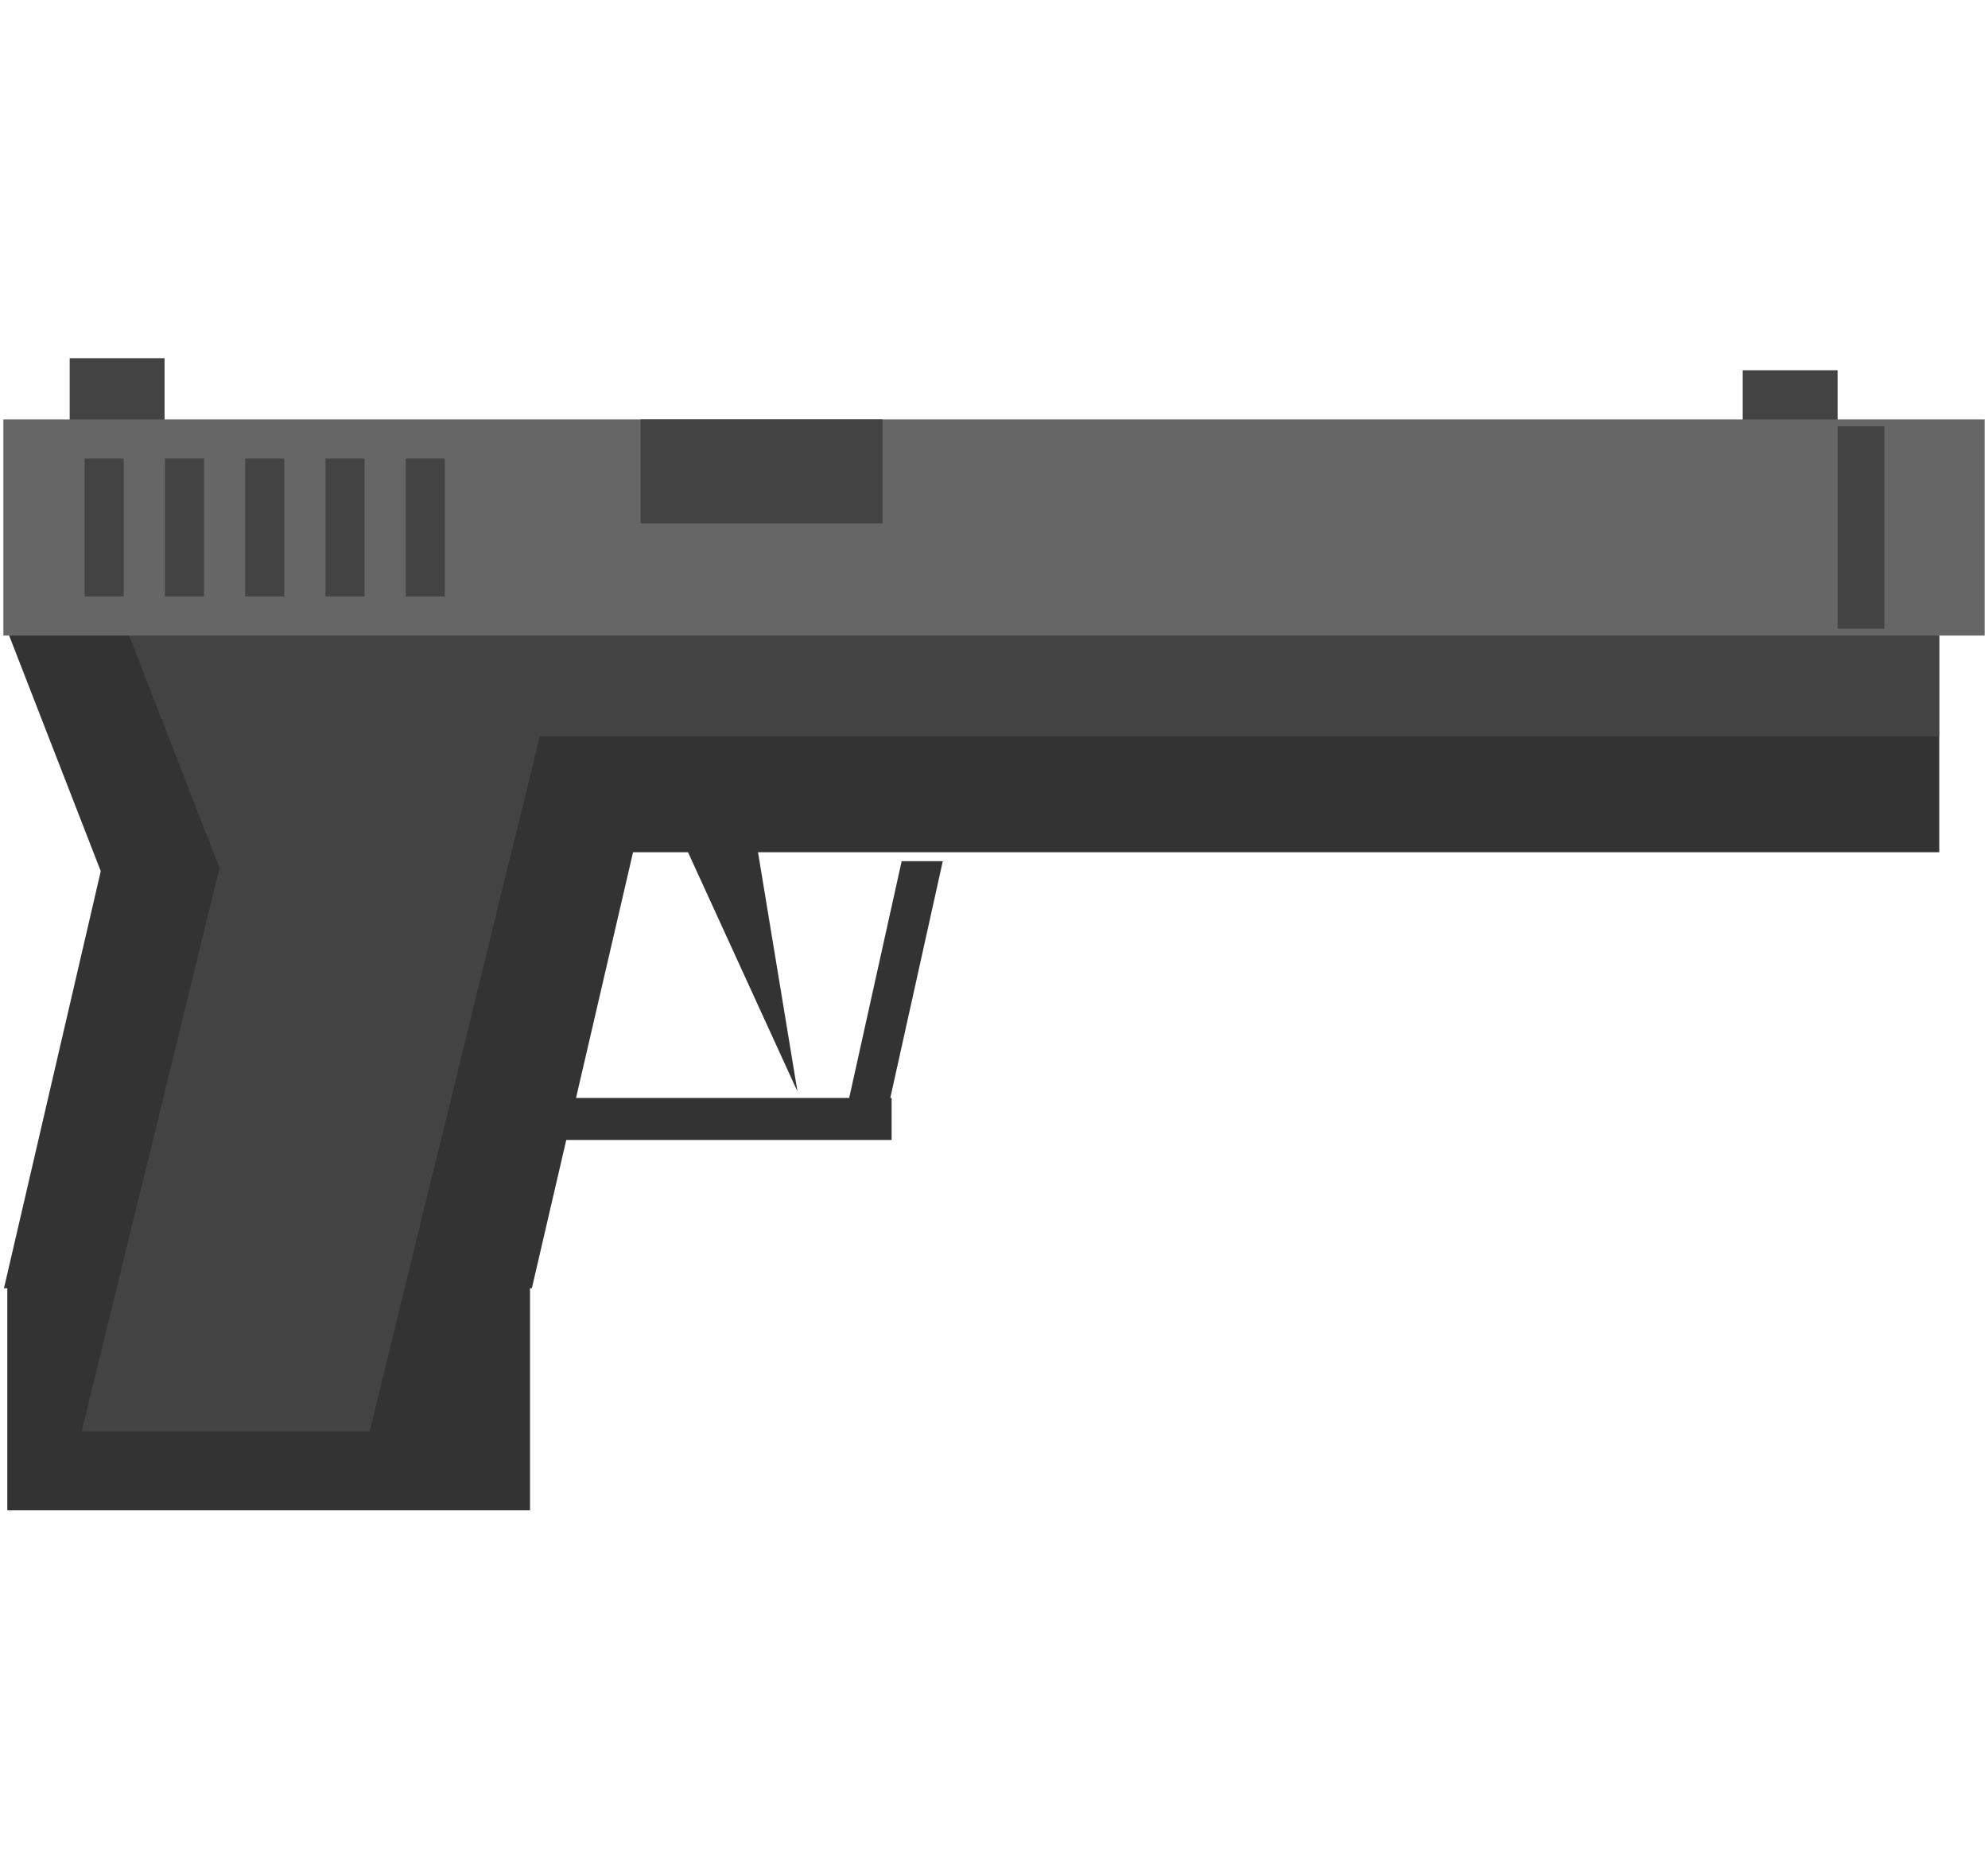
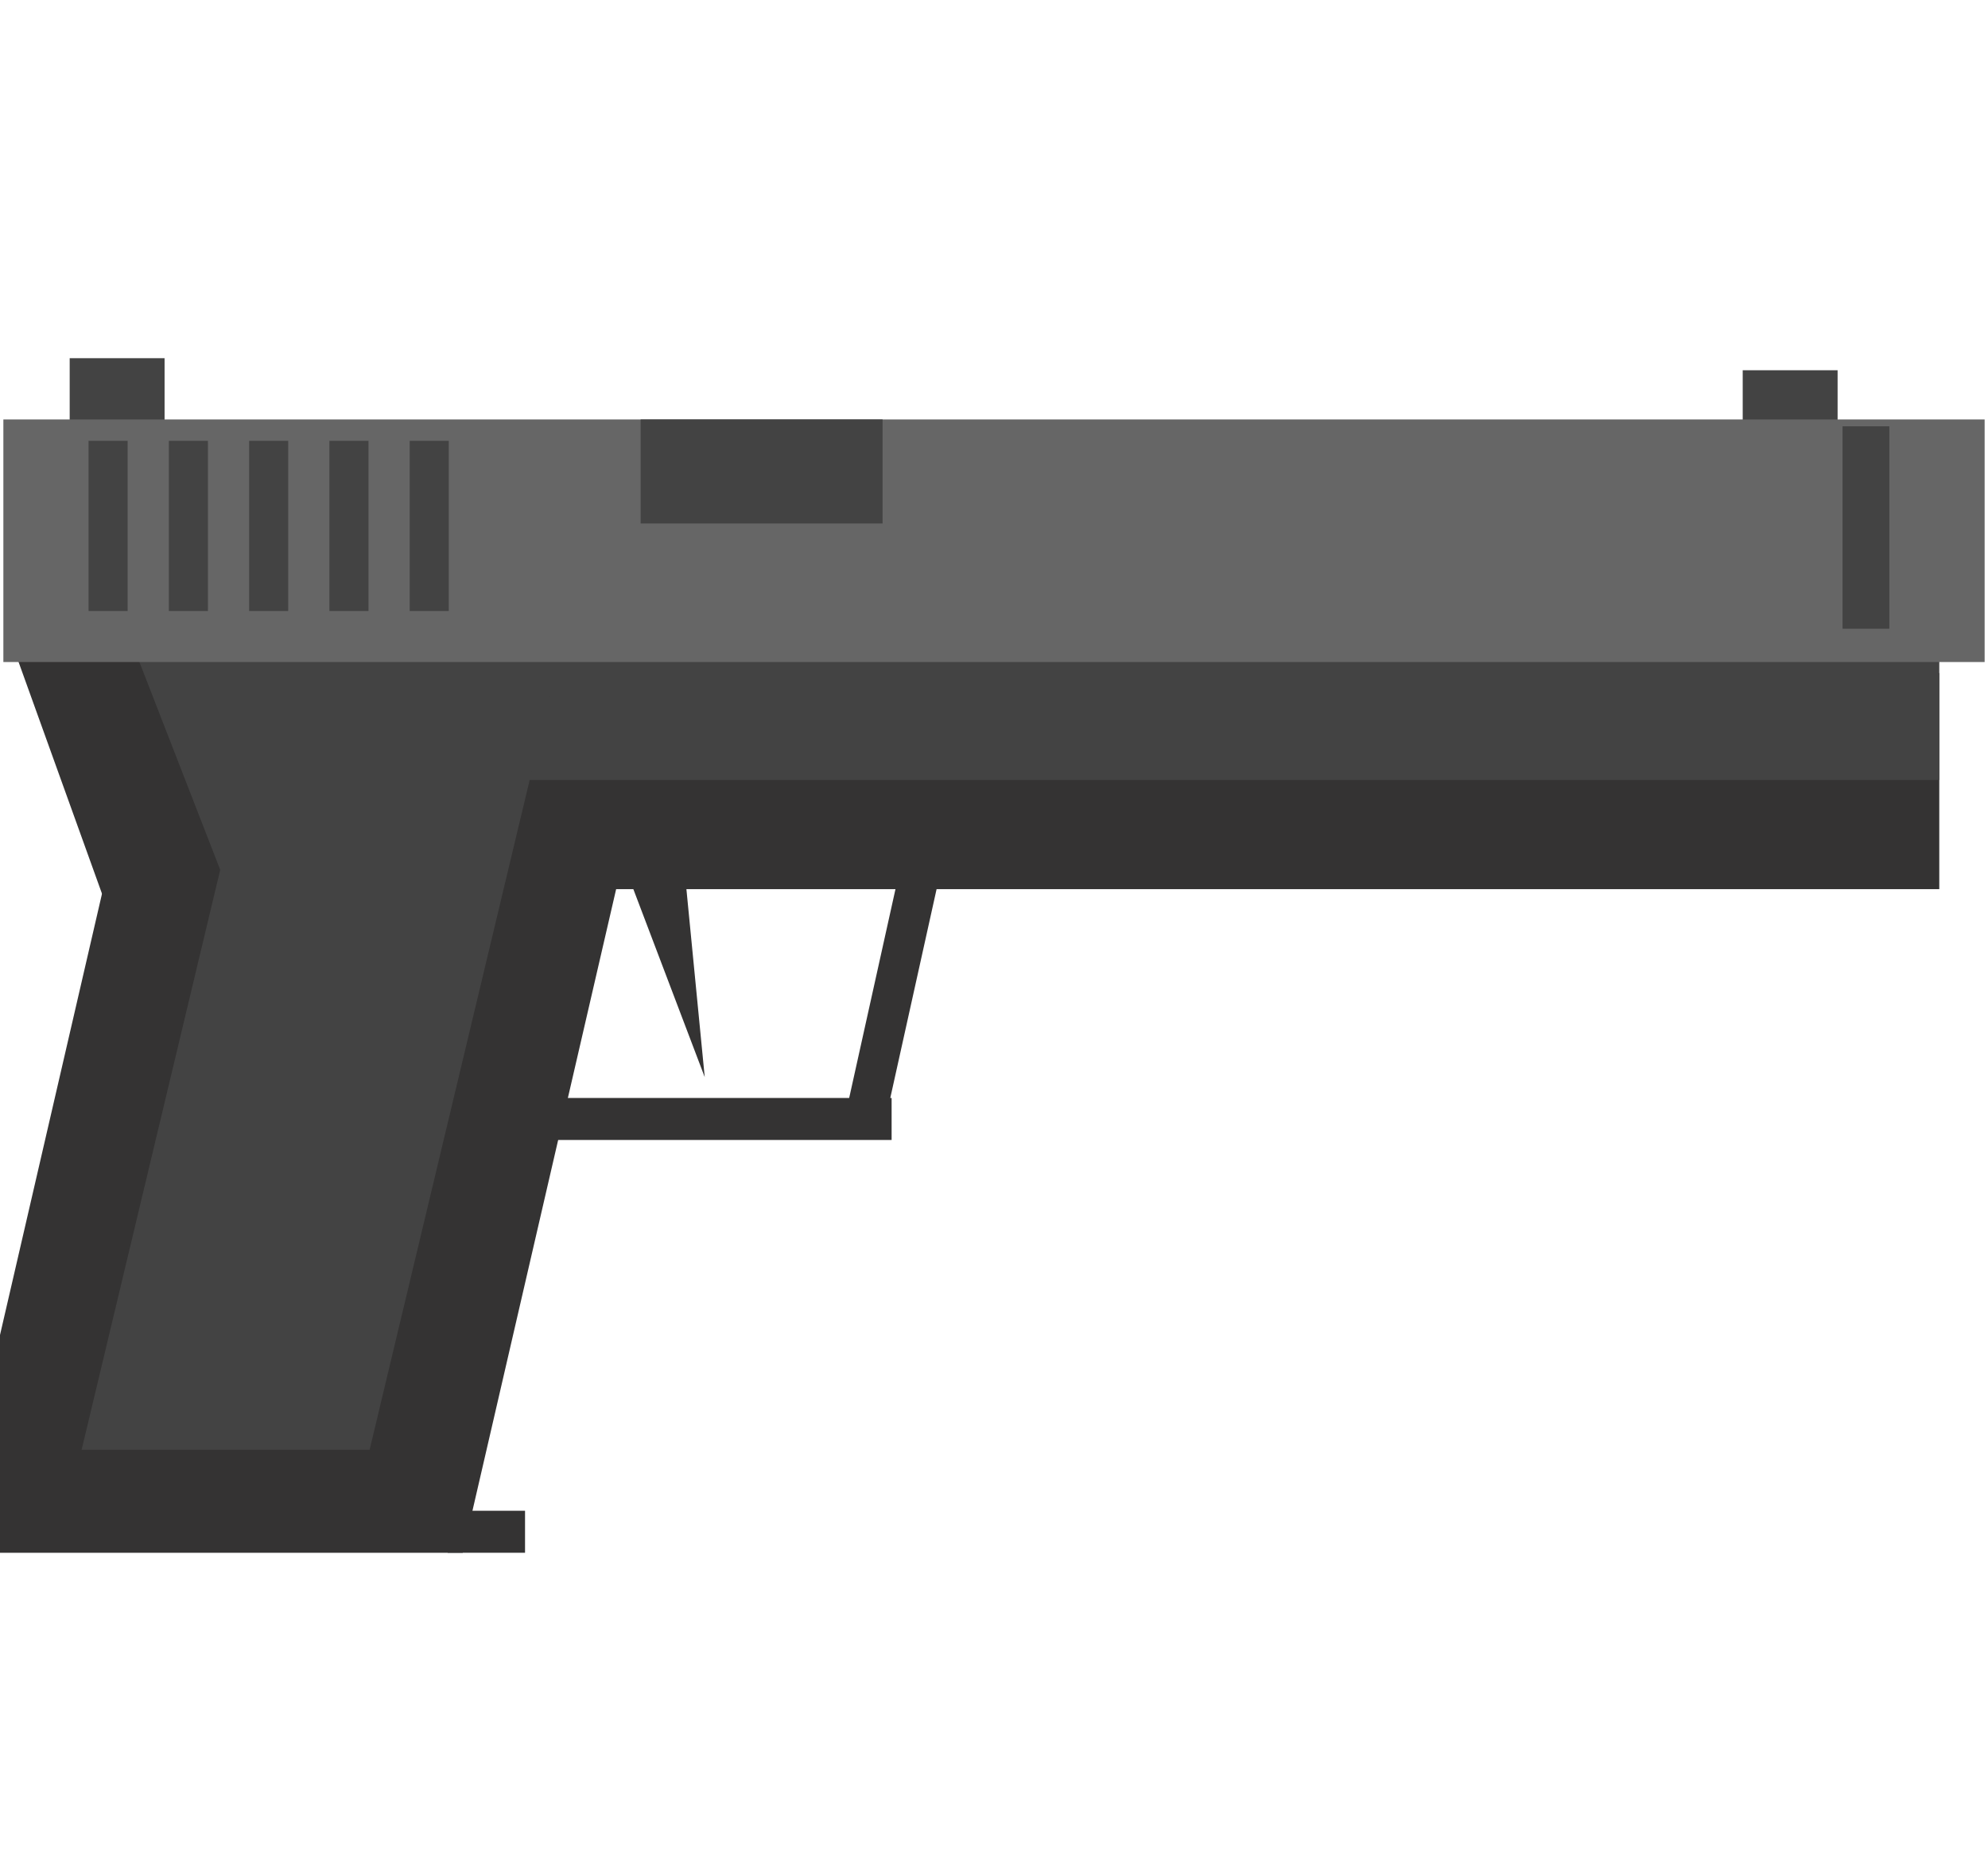
<svg xmlns="http://www.w3.org/2000/svg" version="1.1" viewBox="0.0 0.0 430.877 404.913" fill="none" stroke="none" stroke-linecap="square" stroke-miterlimit="10">
  <clipPath id="p.0">
    <path d="m0 0l430.877 0l0 404.913l-430.877 0l0 -404.913z" clip-rule="nonzero" />
  </clipPath>
  <g clip-path="url(#p.0)">
    <path fill="#000000" fill-opacity="0.0" d="m0 0l430.877 0l0 404.913l-430.877 0z" fill-rule="evenodd" />
+     <path fill="#343333" d="m-10.911 336.499l52.449 -226.866l111.204 0l-52.449 226.866z" fill-rule="evenodd" />
    <path fill="#434343" d="m377.712 80.235l20.567 0l0 43.874l-20.567 0z" fill-rule="evenodd" />
    <path fill="#343333" d="m183.771 239.193l11.656 -52.567l8.911 0l-11.656 52.567z" fill-rule="evenodd" />
-     <path fill="#343333" d="m1.584 278.286l113.291 0l0 49.008l-113.291 0z" fill-rule="evenodd" />
    <path fill="#343333" d="m70.76 237.938l122.488 0l0 9.102l-122.488 0z" fill-rule="evenodd" />
-     <path fill="#343333" d="m56.885 137.849l363.433 0l0 46.835l-363.433 0z" fill-rule="evenodd" />
-     <path fill="#343333" d="m1.712 137.033l20.443 52.567l34.958 0l-20.443 -52.567z" fill-rule="evenodd" />
-     <path fill="#343333" d="m0.859 279.174l33.114 -142.646l114.414 0l-33.114 142.646z" fill-rule="evenodd" />
+     <path fill="#343333" d="m56.885 145.849l363.433 0l0 46.835l-363.433 0z" fill-rule="evenodd" />
+     <path fill="#343333" d="m1.711 137.029l21.546 59.843l33.856 0l-21.546 -59.843z" fill-rule="evenodd" />
    <path fill="#434343" d="m27.716 137.033l20.443 52.567l34.958 0l-20.443 -52.567z" fill-rule="evenodd" />
-     <path fill="#434343" d="m56.885 137.033l363.433 0l0 22.551l-363.433 0z" fill-rule="evenodd" />
+     <path fill="#434343" d="m56.885 137.035l363.433 0l0 32.0l-363.433 0z" fill-rule="evenodd" />
    <path fill="#434343" d="m15.103 77.621l20.567 0l0 43.874l-20.567 0z" fill-rule="evenodd" />
    <path fill="#666666" d="m8.306 97.97l338.394 0l0 32.0l-338.394 0z" fill-rule="evenodd" />
-     <path fill="#666666" d="m0.73 90.896l429.417 0l0 46.835l-429.417 0z" fill-rule="evenodd" />
-     <path fill="#434343" d="m18.34 99.369l8.472 0l0 29.89l-8.472 0z" fill-rule="evenodd" />
-     <path fill="#434343" d="m35.74 99.369l8.472 0l0 29.89l-8.472 0z" fill-rule="evenodd" />
-     <path fill="#434343" d="m53.139 99.369l8.472 0l0 29.89l-8.472 0z" fill-rule="evenodd" />
-     <path fill="#434343" d="m70.539 99.369l8.472 0l0 29.89l-8.472 0z" fill-rule="evenodd" />
-     <path fill="#434343" d="m87.939 99.369l8.472 0l0 29.89l-8.472 0z" fill-rule="evenodd" />
-     <path fill="#434343" d="m398.278 92.376l10.142 0l0 43.874l-10.142 0z" fill-rule="evenodd" />
-     <path fill="#434343" d="m17.693 310.169l39.723 -162.205l62.419 0l-39.723 162.205z" fill-rule="evenodd" />
-     <path fill="#343333" d="m162.858 175.996l9.984 60.535l-26.646 -58.236z" fill-rule="evenodd" />
+     <path fill="#666666" d="m0.73 90.898l429.417 0l0 52.567l-429.417 0z" fill-rule="evenodd" />
+     <path fill="#434343" d="m19.196 95.53l8.472 0l0 36.882l-8.472 0z" fill-rule="evenodd" />
+     <path fill="#434343" d="m36.595 95.53l8.472 0l0 36.882l-8.472 0z" fill-rule="evenodd" />
+     <path fill="#434343" d="m53.995 95.53l8.472 0l0 36.882l-8.472 0z" fill-rule="evenodd" />
+     <path fill="#434343" d="m71.394 95.53l8.472 0l0 36.882l-8.472 0z" fill-rule="evenodd" />
+     <path fill="#434343" d="m88.794 95.53l8.472 0l0 36.882l-8.472 0z" fill-rule="evenodd" />
+     <path fill="#434343" d="m399.354 92.378l10.142 0l0 43.874l-10.142 0z" fill-rule="evenodd" />
+     <path fill="#434343" d="m17.693 314.168l39.723 -166.205l62.419 0l-39.723 166.205z" fill-rule="evenodd" />
+     <path fill="#343333" d="m146.79 172.351l5.953 61.071l-22.74 -59.874z" fill-rule="evenodd" />
    <path fill="#434343" d="m138.849 90.896l52.441 0l0 22.551l-52.441 0z" fill-rule="evenodd" />
+     <path fill="#343333" d="m97.039 327.391l16.756 0l0 9.102l-16.756 0z" fill-rule="evenodd" />
  </g>
</svg>
